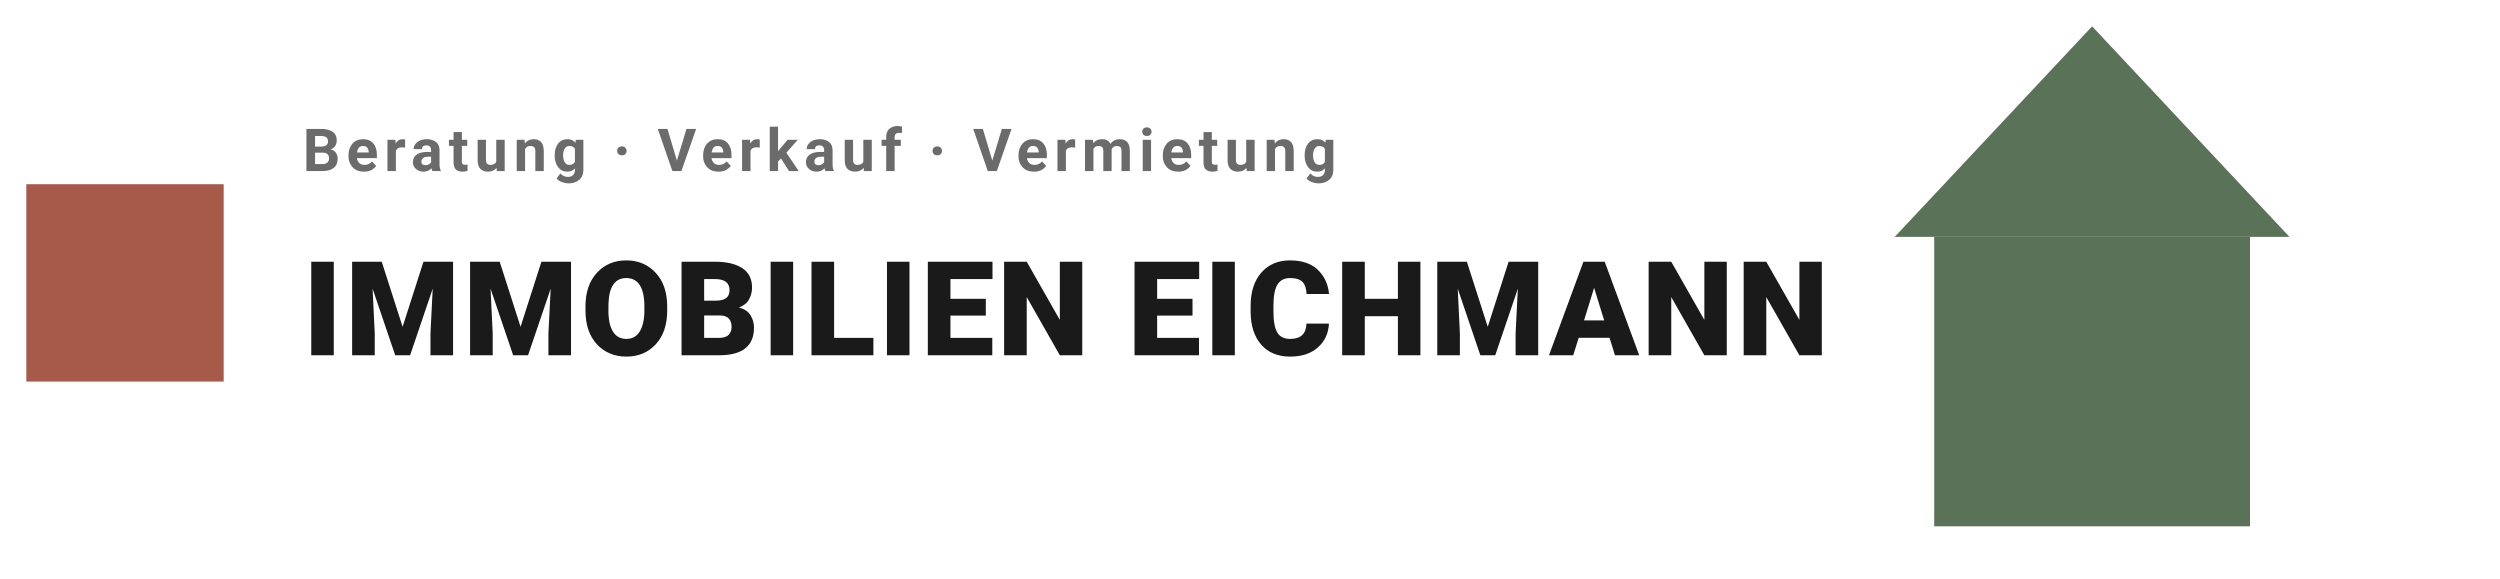
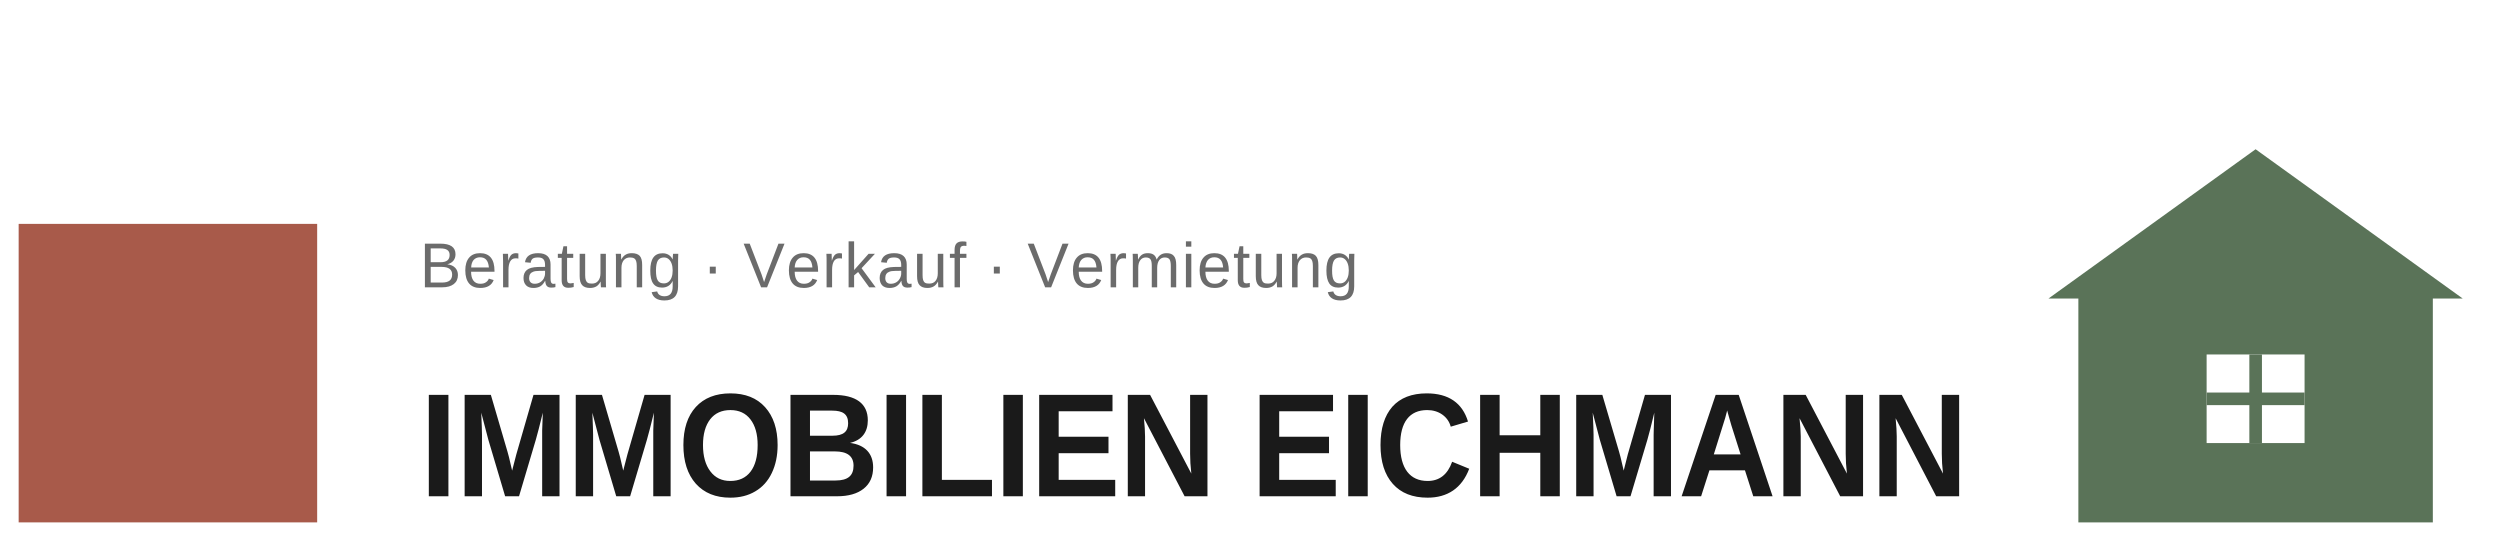
- <svg xmlns="http://www.w3.org/2000/svg" viewBox="0 0 380 88" role="img" aria-labelledby="t d">
-   <rect x="4" y="28" width="30" height="30" fill="#A85A4A" />
-   <text x="46" y="26" font-family="system-ui, -apple-system, 'Segoe UI', Roboto, 'Helvetica Neue', Arial, sans-serif" font-size="9" font-weight="600" letter-spacing="0.1em" fill="#6B6B6B">Beratung · Verkauf · Vermietung</text>
-   <text x="46" y="54" font-family="system-ui, -apple-system, 'Segoe UI', Roboto, 'Helvetica Neue', Arial, sans-serif" font-size="20" font-weight="800" letter-spacing="0.02em" fill="#1A1A1A">IMMOBILIEN EICHMANN</text>
-   <g fill="#5A7358">
-     <polygon points="318,4 288,36 348,36" />
-     <rect x="294" y="36" width="48" height="44" />
-   </g>
+ <svg xmlns="http://www.w3.org/2000/svg" viewBox="0 0 268.0 60" role="img" aria-labelledby="t d">
+   <rect x="2" y="24.00" width="32" height="32" fill="#A85A4A" />
+   <path fill="#6B6B6B" d="M49.09,29.48C49.09,29.90 48.94,30.22 48.65,30.45C48.35,30.68 47.94,30.80 47.41,30.80L45.55,30.80L45.55,26.12L47.21,26.12C48.29,26.12 48.83,26.50 48.83,27.26C48.83,27.81 48.51,28.20 47.95,28.33C48.32,28.38 48.60,28.50 48.80,28.71C48.99,28.91 49.09,29.17 49.09,29.48ZM48.20,27.33C48.20,26.83 47.85,26.63 47.21,26.63L46.17,26.63L46.17,28.11L47.21,28.11C47.88,28.11 48.20,27.86 48.20,27.33ZM48.47,29.43C48.47,28.88 48.09,28.61 47.33,28.61L46.17,28.61L46.17,30.29L47.38,30.29C48.13,30.29 48.47,30.00 48.47,29.43ZM50.50,29.13C50.50,29.95 50.84,30.42 51.48,30.42C51.74,30.42 51.94,30.37 52.09,30.26C52.24,30.16 52.35,30.03 52.40,29.87L52.92,30.02C52.71,30.58 52.23,30.87 51.48,30.87C50.44,30.87 49.88,30.23 49.88,28.98C49.88,28.39 50.02,27.93 50.29,27.62C50.56,27.30 50.95,27.14 51.46,27.14C52.49,27.14 53.01,27.78 53.01,29.05L53.01,29.13ZM52.41,28.67C52.34,27.91 52.03,27.58 51.45,27.58C51.17,27.58 50.94,27.68 50.77,27.87C50.61,28.07 50.52,28.33 50.51,28.67ZM53.93,30.80L53.93,28.04C53.93,27.79 53.92,27.51 53.91,27.21L54.46,27.21C54.48,27.61 54.49,27.86 54.49,27.94L54.50,27.94C54.59,27.63 54.70,27.42 54.82,27.31C54.94,27.20 55.11,27.14 55.33,27.14C55.41,27.14 55.49,27.15 55.57,27.17L55.57,27.72C55.49,27.70 55.39,27.69 55.26,27.69C54.77,27.69 54.51,28.13 54.51,28.93L54.51,30.80ZM57.19,30.87C56.83,30.87 56.57,30.77 56.39,30.58C56.21,30.39 56.12,30.13 56.12,29.80C56.12,29.43 56.24,29.14 56.48,28.94C56.72,28.74 57.11,28.64 57.64,28.62L58.43,28.61L58.43,28.41C58.43,27.83 58.20,27.60 57.68,27.60C57.41,27.60 57.22,27.64 57.10,27.73C56.99,27.82 56.91,27.97 56.89,28.17L56.28,28.11C56.38,27.46 56.85,27.14 57.69,27.14C58.58,27.14 59.02,27.57 59.02,28.35L59.02,29.90C59.02,30.25 59.10,30.43 59.35,30.43C59.41,30.43 59.47,30.42 59.54,30.41L59.54,30.78C59.40,30.82 59.25,30.83 59.09,30.83C58.66,30.83 58.48,30.61 58.45,30.11L58.43,30.11C58.28,30.39 58.11,30.58 57.91,30.70C57.71,30.81 57.47,30.87 57.19,30.87ZM57.32,30.42C57.75,30.42 58.09,30.21 58.29,29.86C58.38,29.68 58.43,29.51 58.43,29.32L58.43,29.03L57.79,29.04C57.52,29.04 57.31,29.07 57.16,29.13C56.88,29.23 56.72,29.45 56.72,29.81C56.72,30.20 56.94,30.42 57.32,30.42ZM61.50,30.77C61.31,30.83 61.11,30.85 60.91,30.85C60.44,30.85 60.21,30.58 60.21,30.04L60.21,27.64L59.80,27.64L59.80,27.21L60.23,27.21L60.40,26.40L60.79,26.40L60.79,27.21L61.45,27.21L61.45,27.64L60.79,27.64L60.79,29.91C60.79,30.26 60.89,30.38 61.17,30.38C61.24,30.38 61.36,30.36 61.50,30.33ZM62.73,27.21L62.73,29.49C62.73,29.96 62.82,30.20 63.02,30.32C63.12,30.38 63.26,30.40 63.46,30.40C63.74,30.40 63.96,30.31 64.12,30.11C64.29,29.91 64.37,29.64 64.37,29.29L64.37,27.21L64.95,27.21L64.95,30.03C64.95,30.45 64.96,30.71 64.97,30.80L64.42,30.80C64.41,30.78 64.41,30.67 64.40,30.54C64.40,30.48 64.40,30.36 64.39,30.19L64.38,30.19C64.25,30.43 64.09,30.61 63.92,30.71C63.74,30.81 63.52,30.87 63.26,30.87C62.87,30.87 62.59,30.77 62.41,30.57C62.23,30.38 62.14,30.05 62.14,29.60L62.14,27.21ZM68.26,30.80L68.26,28.52C68.26,28.05 68.17,27.80 67.97,27.69C67.87,27.63 67.72,27.60 67.53,27.60C67.25,27.60 67.03,27.70 66.86,27.90C66.70,28.10 66.62,28.37 66.62,28.72L66.62,30.80L66.03,30.80L66.03,27.97C66.03,27.56 66.03,27.30 66.01,27.21L66.57,27.21C66.57,27.23 66.58,27.34 66.58,27.46C66.58,27.53 66.59,27.65 66.59,27.82L66.60,27.82C66.74,27.57 66.89,27.40 67.07,27.30C67.25,27.19 67.47,27.14 67.73,27.14C68.11,27.14 68.40,27.24 68.58,27.43C68.76,27.63 68.84,27.95 68.84,28.41L68.84,30.80ZM71.22,32.21C70.45,32.21 69.99,31.89 69.86,31.32L70.45,31.24C70.53,31.57 70.80,31.76 71.23,31.76C71.82,31.76 72.11,31.41 72.11,30.71L72.11,30.13L72.10,30.13C71.88,30.59 71.49,30.83 70.97,30.83C70.54,30.83 70.22,30.68 70.02,30.39C69.81,30.10 69.71,29.64 69.71,29.01C69.71,27.74 70.15,27.15 71.03,27.15C71.53,27.15 71.91,27.39 72.11,27.82L72.11,27.82C72.11,27.76 72.12,27.64 72.13,27.48C72.14,27.31 72.15,27.22 72.15,27.21L72.71,27.21C72.70,27.33 72.69,27.57 72.69,27.95L72.69,30.70C72.69,31.71 72.20,32.21 71.22,32.21ZM72.11,29.00C72.11,28.42 71.95,27.99 71.66,27.76C71.52,27.65 71.36,27.60 71.18,27.60C70.88,27.60 70.66,27.71 70.52,27.93C70.39,28.15 70.32,28.51 70.32,29.00C70.32,29.50 70.38,29.85 70.51,30.06C70.64,30.28 70.86,30.38 71.17,30.38C71.35,30.38 71.52,30.33 71.66,30.22C71.95,30.00 72.11,29.57 72.11,29.00ZM76.09,29.32L76.09,28.59L76.73,28.59L76.73,29.32ZM82.23,30.80L81.59,30.80L79.72,26.12L80.37,26.12L81.64,29.42L81.91,30.24L82.19,29.42L83.45,26.12L84.10,26.12ZM85.19,29.13C85.19,29.95 85.53,30.42 86.17,30.42C86.42,30.42 86.63,30.37 86.78,30.26C86.93,30.16 87.04,30.03 87.09,29.87L87.60,30.02C87.39,30.58 86.91,30.87 86.17,30.87C85.13,30.87 84.57,30.23 84.57,28.98C84.57,28.39 84.71,27.93 84.98,27.62C85.25,27.30 85.64,27.14 86.15,27.14C87.18,27.14 87.70,27.78 87.70,29.05L87.70,29.13ZM87.09,28.67C87.03,27.91 86.72,27.58 86.14,27.58C85.85,27.58 85.63,27.68 85.46,27.87C85.29,28.07 85.21,28.33 85.19,28.67ZM88.61,30.80L88.61,28.04C88.61,27.79 88.61,27.51 88.59,27.21L89.15,27.21C89.16,27.61 89.17,27.86 89.17,27.94L89.18,27.94C89.28,27.63 89.39,27.42 89.51,27.31C89.63,27.20 89.80,27.14 90.02,27.14C90.10,27.14 90.18,27.15 90.26,27.17L90.26,27.72C90.18,27.70 90.08,27.69 89.95,27.69C89.46,27.69 89.20,28.13 89.20,28.93L89.20,30.80ZM93.18,30.80L91.99,29.16L91.56,29.52L91.56,30.80L90.97,30.80L90.97,25.87L91.56,25.87L91.56,28.95L93.11,27.21L93.79,27.21L92.36,28.75L93.87,30.80ZM95.36,30.87C95.01,30.87 94.74,30.77 94.56,30.58C94.39,30.39 94.30,30.13 94.30,29.80C94.30,29.43 94.42,29.14 94.66,28.94C94.90,28.74 95.28,28.64 95.82,28.62L96.61,28.61L96.61,28.41C96.61,27.83 96.37,27.60 95.85,27.60C95.59,27.60 95.40,27.64 95.28,27.73C95.16,27.82 95.09,27.97 95.06,28.17L94.45,28.11C94.55,27.46 95.02,27.14 95.87,27.14C96.75,27.14 97.20,27.57 97.20,28.35L97.20,29.90C97.20,30.25 97.27,30.43 97.53,30.43C97.58,30.43 97.65,30.42 97.72,30.41L97.72,30.78C97.57,30.82 97.42,30.83 97.27,30.83C96.83,30.83 96.65,30.61 96.63,30.11L96.61,30.11C96.46,30.39 96.28,30.58 96.08,30.70C95.89,30.81 95.64,30.87 95.36,30.87ZM95.49,30.42C95.92,30.42 96.27,30.21 96.46,29.86C96.56,29.68 96.61,29.51 96.61,29.32L96.61,29.03L95.97,29.04C95.69,29.04 95.48,29.07 95.34,29.13C95.06,29.23 94.90,29.45 94.90,29.81C94.90,30.20 95.11,30.42 95.49,30.42ZM98.90,27.21L98.90,29.49C98.90,29.96 98.98,30.20 99.18,30.32C99.28,30.38 99.43,30.40 99.62,30.40C99.91,30.40 100.13,30.31 100.29,30.11C100.45,29.91 100.53,29.64 100.53,29.29L100.53,27.21L101.12,27.21L101.12,30.03C101.12,30.45 101.13,30.71 101.14,30.80L100.59,30.80C100.58,30.78 100.58,30.67 100.57,30.54C100.57,30.48 100.56,30.36 100.56,30.19L100.55,30.19C100.42,30.43 100.26,30.61 100.08,30.71C99.91,30.81 99.69,30.87 99.42,30.87C99.04,30.87 98.76,30.77 98.58,30.57C98.40,30.38 98.31,30.05 98.31,29.60L98.31,27.21ZM102.91,27.64L102.91,30.80L102.33,30.80L102.33,27.64L101.83,27.64L101.83,27.21L102.33,27.21L102.33,26.80C102.33,26.15 102.60,25.88 103.19,25.88C103.35,25.88 103.49,25.89 103.60,25.92L103.60,26.37C103.31,26.32 103.12,26.35 103.01,26.46C102.95,26.54 102.91,26.68 102.91,26.89L102.91,27.21L103.60,27.21L103.60,27.64ZM106.54,29.32L106.54,28.59L107.18,28.59L107.18,29.32ZM112.68,30.80L112.04,30.80L110.17,26.12L110.82,26.12L112.09,29.42L112.36,30.24L112.64,29.42L113.90,26.12L114.55,26.12ZM115.64,29.13C115.64,29.95 115.98,30.42 116.62,30.42C116.87,30.42 117.08,30.37 117.23,30.26C117.38,30.16 117.49,30.03 117.54,29.87L118.05,30.02C117.84,30.58 117.36,30.87 116.62,30.87C115.58,30.87 115.02,30.23 115.02,28.98C115.02,28.39 115.16,27.93 115.43,27.62C115.70,27.30 116.09,27.14 116.60,27.14C117.63,27.14 118.15,27.78 118.15,29.05L118.15,29.13ZM117.54,28.67C117.48,27.91 117.17,27.58 116.59,27.58C116.30,27.58 116.08,27.68 115.91,27.87C115.74,28.07 115.66,28.33 115.64,28.67ZM119.06,30.80L119.06,28.04C119.06,27.79 119.06,27.51 119.04,27.21L119.60,27.21C119.61,27.61 119.62,27.86 119.62,27.94L119.63,27.94C119.73,27.63 119.84,27.42 119.96,27.31C120.08,27.20 120.25,27.14 120.47,27.14C120.55,27.14 120.63,27.15 120.71,27.17L120.71,27.72C120.63,27.70 120.53,27.69 120.40,27.69C119.91,27.69 119.65,28.13 119.65,28.93L119.65,30.80ZM123.47,30.80L123.47,28.52C123.47,28.17 123.43,27.93 123.33,27.80C123.24,27.67 123.07,27.60 122.83,27.60C122.58,27.60 122.38,27.70 122.24,27.89C122.09,28.09 122.02,28.36 122.02,28.72L122.02,30.80L121.44,30.80L121.44,27.97C121.44,27.56 121.43,27.30 121.42,27.21L121.97,27.21C121.98,27.23 121.98,27.34 121.99,27.46C121.99,27.53 121.99,27.65 122.00,27.82L122.01,27.82C122.13,27.57 122.28,27.39 122.44,27.29C122.60,27.19 122.80,27.14 123.04,27.14C123.57,27.14 123.87,27.35 123.99,27.82L124.00,27.82C124.24,27.34 124.58,27.14 125.07,27.14C125.42,27.14 125.68,27.24 125.84,27.44C126.01,27.63 126.09,27.96 126.09,28.41L126.09,30.80L125.51,30.80L125.51,28.52C125.51,28.17 125.46,27.93 125.37,27.80C125.27,27.67 125.11,27.60 124.86,27.60C124.35,27.60 124.05,28.01 124.05,28.72L124.05,30.80ZM127.13,26.44L127.13,25.87L127.71,25.87L127.71,26.44ZM127.13,30.80L127.13,27.21L127.71,27.21L127.71,30.80ZM129.22,29.13C129.22,29.95 129.56,30.42 130.20,30.42C130.45,30.42 130.66,30.37 130.81,30.26C130.96,30.16 131.07,30.03 131.12,29.87L131.64,30.02C131.42,30.58 130.95,30.87 130.20,30.87C129.16,30.87 128.60,30.23 128.60,28.98C128.60,28.39 128.74,27.93 129.01,27.62C129.28,27.30 129.67,27.14 130.18,27.14C131.21,27.14 131.73,27.78 131.73,29.05L131.73,29.13ZM131.12,28.67C131.06,27.91 130.75,27.58 130.17,27.58C129.88,27.58 129.66,27.68 129.49,27.87C129.33,28.07 129.24,28.33 129.22,28.67ZM133.98,30.77C133.79,30.83 133.59,30.85 133.39,30.85C132.92,30.85 132.69,30.58 132.69,30.04L132.69,27.64L132.28,27.64L132.28,27.21L132.71,27.21L132.88,26.40L133.28,26.40L133.28,27.21L133.93,27.21L133.93,27.64L133.28,27.64L133.28,29.91C133.28,30.26 133.37,30.38 133.65,30.38C133.72,30.38 133.84,30.36 133.98,30.33ZM135.21,27.21L135.21,29.49C135.21,29.96 135.30,30.20 135.50,30.32C135.60,30.38 135.74,30.40 135.94,30.40C136.22,30.40 136.44,30.31 136.60,30.11C136.77,29.91 136.85,29.64 136.85,29.29L136.85,27.21L137.43,27.21L137.43,30.03C137.43,30.45 137.44,30.71 137.45,30.80L136.90,30.80C136.90,30.78 136.89,30.67 136.89,30.54C136.88,30.48 136.88,30.36 136.87,30.19L136.86,30.19C136.73,30.43 136.57,30.61 136.40,30.71C136.22,30.81 136.00,30.87 135.74,30.87C135.35,30.87 135.07,30.77 134.89,30.57C134.71,30.38 134.62,30.05 134.62,29.60L134.62,27.21ZM140.74,30.80L140.74,28.52C140.74,28.05 140.65,27.80 140.45,27.69C140.35,27.63 140.20,27.60 140.01,27.60C139.73,27.60 139.51,27.70 139.34,27.90C139.18,28.10 139.10,28.37 139.10,28.72L139.10,30.80L138.51,30.80L138.51,27.97C138.51,27.56 138.51,27.30 138.49,27.21L139.05,27.21C139.05,27.23 139.06,27.34 139.06,27.46C139.07,27.53 139.07,27.65 139.07,27.82L139.08,27.82C139.22,27.57 139.37,27.40 139.55,27.30C139.73,27.19 139.95,27.14 140.21,27.14C140.60,27.14 140.88,27.24 141.06,27.43C141.24,27.63 141.33,27.95 141.33,28.41L141.33,30.80ZM143.70,32.21C142.93,32.21 142.47,31.89 142.34,31.32L142.93,31.24C143.01,31.57 143.28,31.76 143.71,31.76C144.30,31.76 144.59,31.41 144.59,30.71L144.59,30.13L144.58,30.13C144.36,30.59 143.97,30.83 143.45,30.83C143.02,30.83 142.70,30.68 142.50,30.39C142.30,30.10 142.19,29.64 142.19,29.01C142.19,27.74 142.63,27.15 143.52,27.15C144.01,27.15 144.39,27.39 144.59,27.82L144.60,27.82C144.60,27.76 144.60,27.64 144.61,27.48C144.62,27.31 144.63,27.22 144.63,27.21L145.19,27.21C145.18,27.33 145.17,27.57 145.17,27.95L145.17,30.70C145.17,31.71 144.68,32.21 143.70,32.21ZM144.59,29.00C144.59,28.42 144.43,27.99 144.14,27.76C144.00,27.65 143.84,27.60 143.66,27.60C143.36,27.60 143.14,27.71 143.00,27.93C142.87,28.15 142.80,28.51 142.80,29.00C142.80,29.50 142.86,29.85 142.99,30.06C143.12,30.28 143.34,30.38 143.65,30.38C143.83,30.38 144.00,30.33 144.14,30.22C144.43,30.00 144.59,29.57 144.59,29.00Z" />
+   <path fill="#1A1A1A" d="M45.97,53.20L45.97,42.33L48.07,42.33L48.07,53.20ZM58.12,53.20L58.12,46.61C58.12,46.46 58.12,46.31 58.12,46.16C58.12,46.01 58.14,45.37 58.19,44.24C57.85,45.63 57.60,46.59 57.44,47.14L55.64,53.20L54.15,53.20L52.35,47.14L51.59,44.24C51.64,45.44 51.67,46.23 51.67,46.61L51.67,53.20L49.81,53.20L49.81,42.33L52.62,42.33L54.40,48.41L54.56,49.00L54.90,50.45L55.35,48.71L57.19,42.33L59.98,42.33L59.98,53.20ZM70.03,53.20L70.03,46.61C70.03,46.46 70.03,46.31 70.03,46.16C70.03,46.01 70.05,45.37 70.10,44.24C69.76,45.63 69.51,46.59 69.35,47.14L67.55,53.20L66.06,53.20L64.26,47.14L63.50,44.24C63.55,45.44 63.58,46.23 63.58,46.61L63.58,53.20L61.72,53.20L61.72,42.33L64.53,42.33L66.31,48.41L66.47,49.00L66.81,50.45L67.26,48.71L69.10,42.33L71.89,42.33L71.89,53.20ZM83.36,47.71C83.36,48.85 83.15,49.84 82.74,50.70C82.33,51.56 81.74,52.22 80.97,52.67C80.20,53.13 79.31,53.35 78.29,53.35C76.72,53.35 75.49,52.85 74.59,51.85C73.70,50.84 73.26,49.46 73.26,47.71C73.26,45.97 73.70,44.61 74.59,43.63C75.48,42.66 76.72,42.17 78.30,42.17C79.89,42.17 81.13,42.66 82.02,43.65C82.91,44.64 83.36,45.99 83.36,47.71ZM81.22,47.71C81.22,46.54 80.96,45.62 80.45,44.96C79.94,44.29 79.22,43.96 78.30,43.96C77.37,43.96 76.64,44.29 76.13,44.95C75.62,45.61 75.36,46.53 75.36,47.71C75.36,48.91 75.63,49.85 76.15,50.53C76.67,51.22 77.38,51.56 78.29,51.56C79.22,51.56 79.95,51.23 80.46,50.56C80.97,49.89 81.22,48.94 81.22,47.71ZM93.60,50.10C93.60,51.09 93.26,51.85 92.58,52.39C91.90,52.93 90.95,53.20 89.74,53.20L84.74,53.20L84.74,42.33L89.32,42.33C91.76,42.33 93.03,43.26 93.03,45.06C93.03,46.30 92.41,47.18 91.12,47.48C92.74,47.69 93.60,48.62 93.60,50.10ZM90.92,45.37C90.92,44.39 90.34,44.02 89.22,44.02L86.83,44.02L86.83,46.71L89.23,46.71C90.42,46.71 90.92,46.26 90.92,45.37ZM91.50,49.92C91.50,48.90 90.83,48.39 89.49,48.39L86.83,48.39L86.83,51.51L89.57,51.51C90.91,51.51 91.50,50.98 91.50,49.92ZM95.04,53.20L95.04,42.33L97.13,42.33L97.13,53.20ZM98.88,53.20L98.88,42.33L100.97,42.33L100.97,51.44L106.34,51.44L106.34,53.20ZM107.56,53.20L107.56,42.33L109.65,42.33L109.65,53.20ZM111.40,53.20L111.40,42.33L119.26,42.33L119.26,44.09L113.49,44.09L113.49,46.82L118.83,46.82L118.83,48.58L113.49,48.58L113.49,51.44L119.55,51.44L119.55,53.20ZM126.99,53.20L122.63,44.83C122.71,45.64 122.75,46.30 122.75,46.79L122.75,53.20L120.90,53.20L120.90,42.33L123.29,42.33L127.71,50.77C127.62,49.99 127.58,49.29 127.58,48.65L127.58,42.33L129.44,42.33L129.44,53.20ZM135.03,53.20L135.03,42.33L142.90,42.33L142.90,44.09L137.13,44.09L137.13,46.82L142.47,46.82L142.47,48.58L137.13,48.58L137.13,51.44L143.19,51.44L143.19,53.20ZM144.53,53.20L144.53,42.33L146.62,42.33L146.62,53.20ZM153.04,51.56C154.30,51.56 155.18,50.88 155.67,49.50L157.50,50.25C156.71,52.34 155.16,53.35 153.04,53.35C151.43,53.35 150.19,52.86 149.31,51.87C148.43,50.88 147.99,49.49 147.99,47.71C147.99,45.93 148.42,44.56 149.26,43.60C150.11,42.65 151.34,42.17 152.95,42.17C155.30,42.17 156.77,43.21 157.37,45.19L155.52,45.74C155.37,45.19 155.06,44.76 154.61,44.44C154.15,44.12 153.61,43.96 152.99,43.96C151.10,43.96 150.10,45.26 150.10,47.71C150.10,50.21 151.14,51.56 153.04,51.56ZM165.12,53.20L165.12,48.54L160.76,48.54L160.76,53.20L158.67,53.20L158.67,42.33L160.76,42.33L160.76,46.66L165.12,46.66L165.12,42.33L167.21,42.33L167.21,53.20ZM177.27,53.20L177.27,46.61C177.27,46.46 177.27,46.31 177.28,46.16C177.28,46.01 177.30,45.37 177.34,44.24C177.01,45.63 176.76,46.59 176.60,47.14L174.79,53.20L173.30,53.20L171.50,47.14L170.74,44.24C170.80,45.44 170.83,46.23 170.83,46.61L170.83,53.20L168.97,53.20L168.97,42.33L171.77,42.33L173.56,48.41L173.72,49.00L174.06,50.45L174.50,48.71L176.34,42.33L179.13,42.33L179.13,53.20ZM187.95,53.20L187.06,50.42L183.25,50.42L182.36,53.20L180.27,53.20L183.92,42.33L186.39,42.33L190.02,53.20ZM185.15,44.00L185.11,44.17C185.06,44.36 185.00,44.57 184.94,44.81C184.87,45.04 184.46,46.34 183.72,48.71L186.59,48.71L185.60,45.59L185.30,44.54ZM197.27,53.20L192.91,44.83C192.99,45.64 193.04,46.30 193.04,46.79L193.04,53.20L191.18,53.20L191.18,42.33L193.57,42.33L197.99,50.77C197.90,49.99 197.86,49.29 197.86,48.65L197.86,42.33L199.72,42.33L199.72,53.20ZM207.56,53.20L203.21,44.83C203.29,45.64 203.33,46.30 203.33,46.79L203.33,53.20L201.47,53.20L201.47,42.33L203.87,42.33L208.29,50.77C208.20,49.99 208.16,49.29 208.16,48.65L208.16,42.33L210.02,42.33L210.02,53.20Z" />
+   <path fill="#5A7358" fill-rule="evenodd" d="M241.80,16.00L264.00,32.00L260.80,32.00L260.80,56.00L222.80,56.00L222.80,32.00L219.60,32.00ZM236.55,38.00L236.55,47.50L247.05,47.50L247.05,38.00Z" />
+   <rect x="241.13" y="38.00" width="1.35" height="9.50" fill="#5A7358" />
+   <rect x="236.55" y="42.08" width="10.50" height="1.35" fill="#5A7358" />
</svg>
